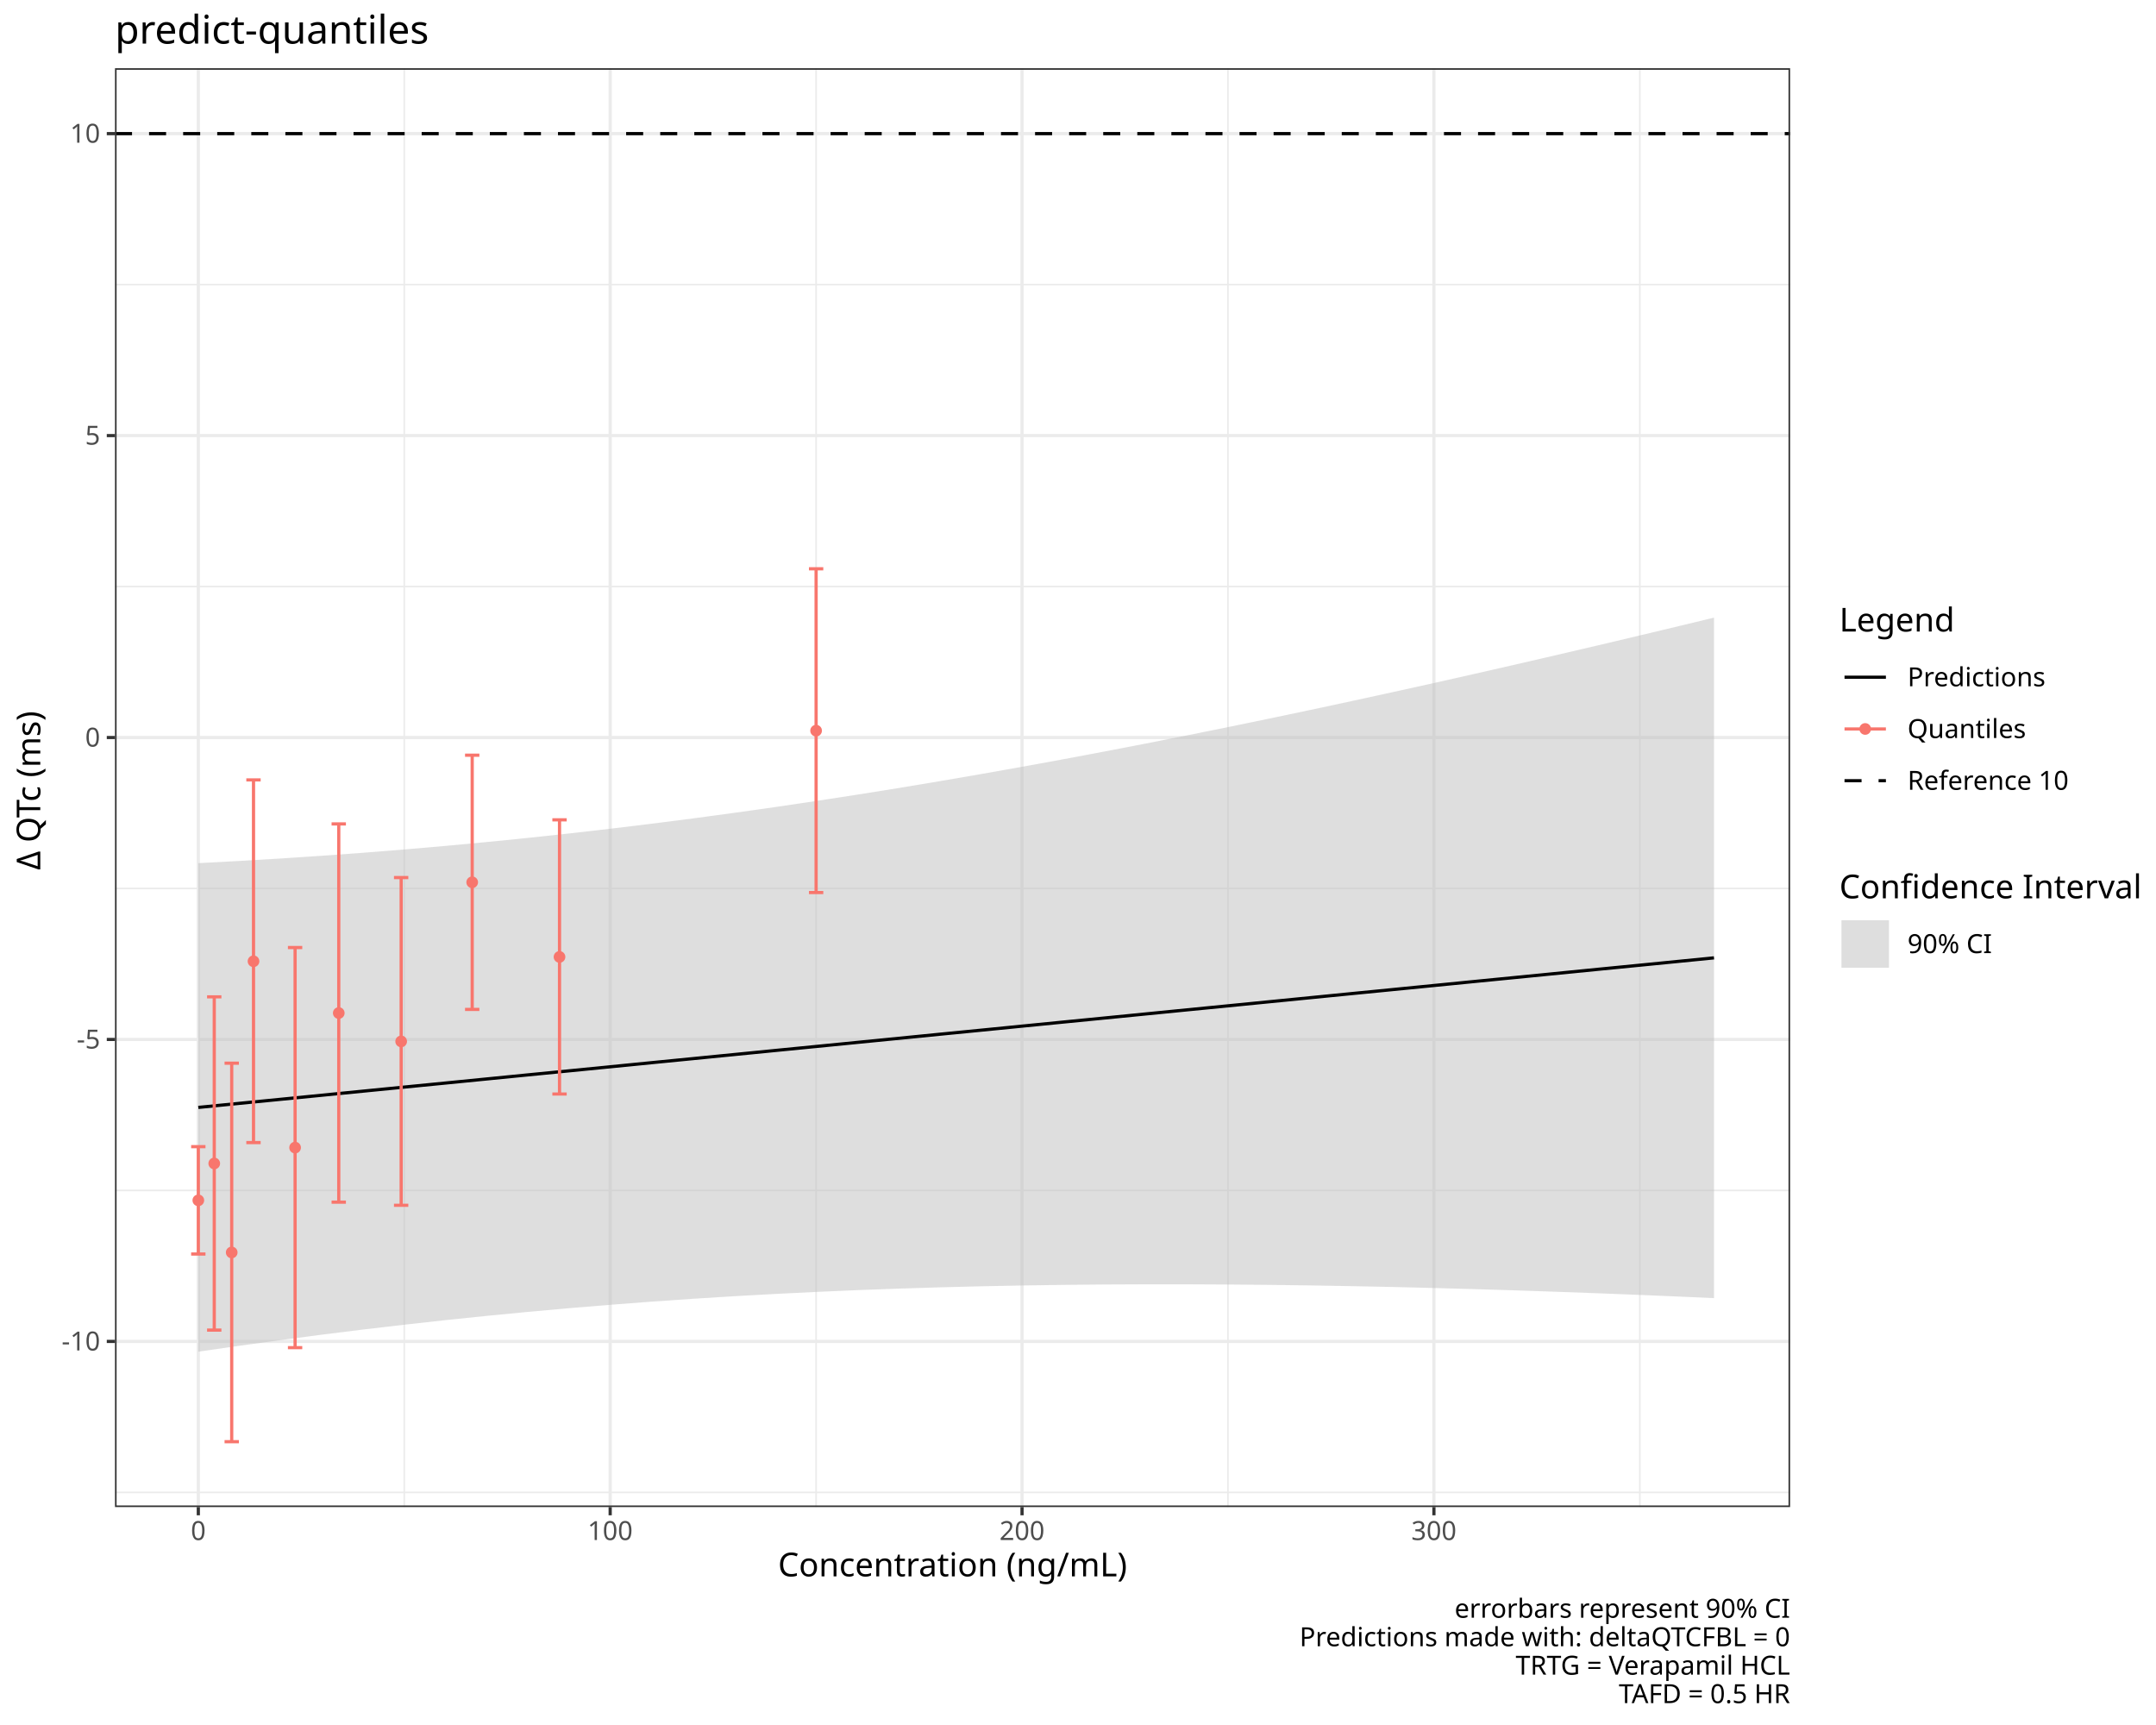
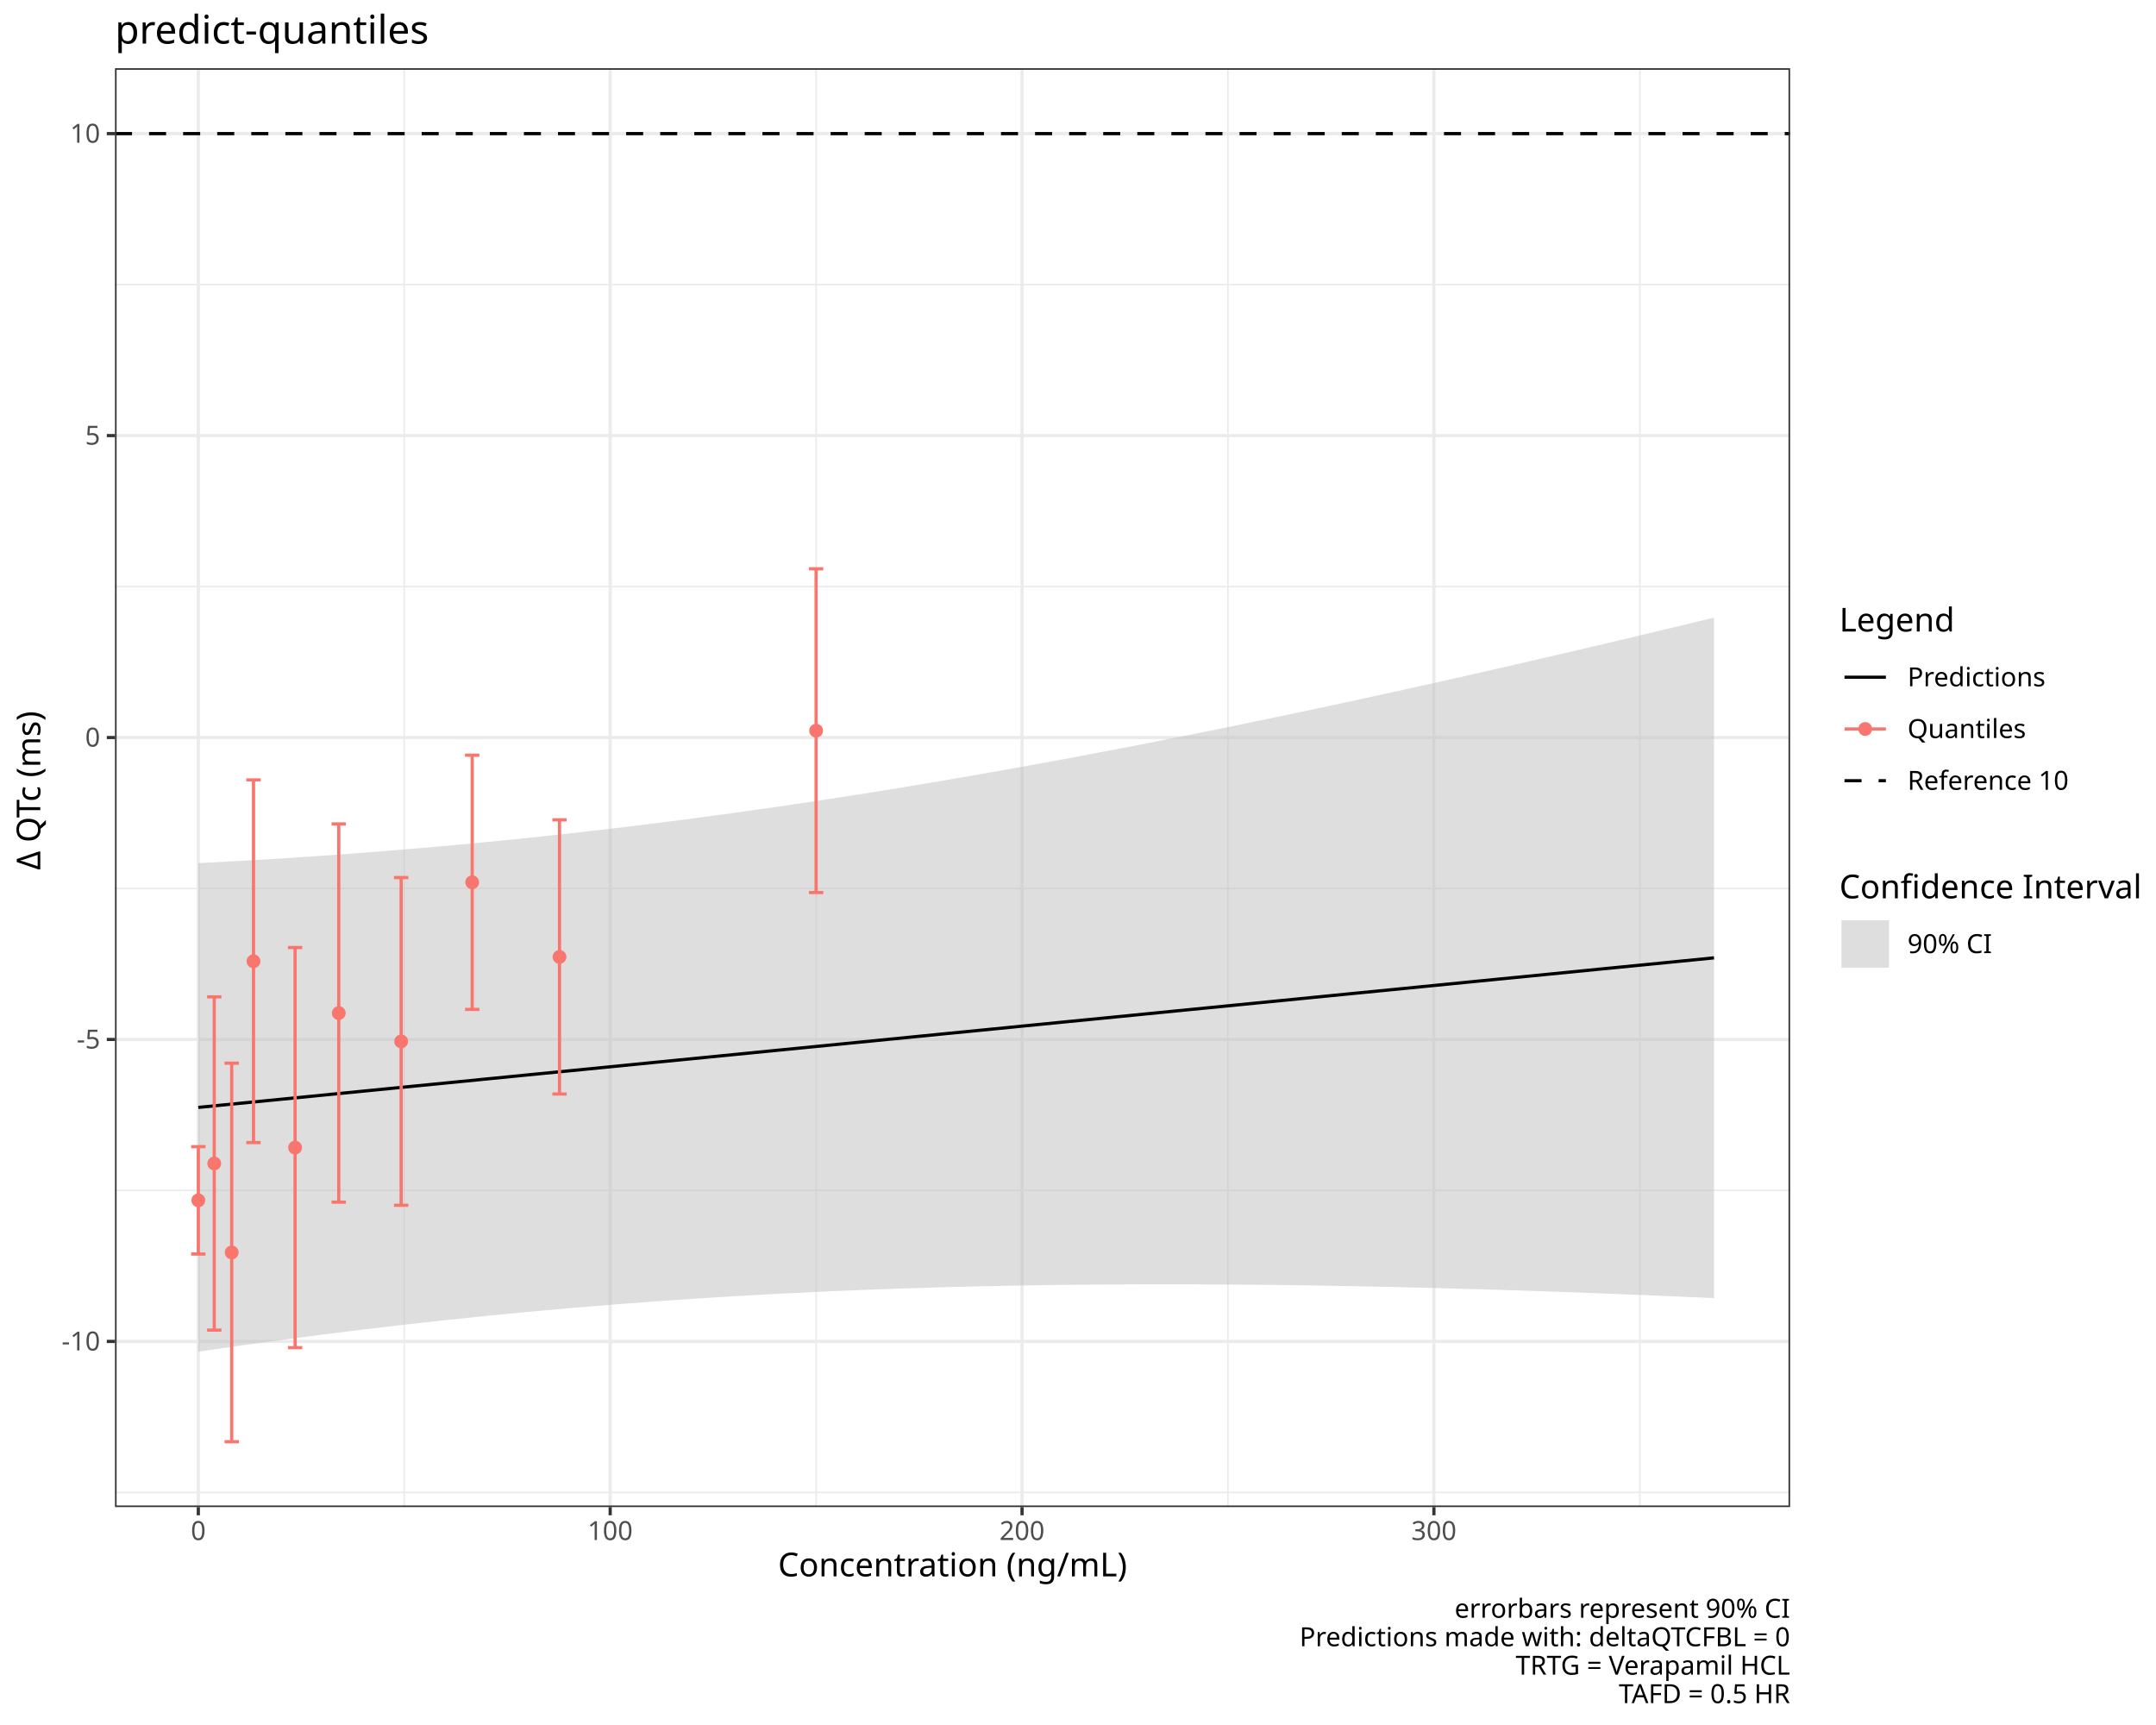
<svg xmlns="http://www.w3.org/2000/svg" class="svglite" data-engine-version="2.0" width="720.00pt" height="576.00pt" viewBox="0 0 720.00 576.00">
  <defs>
    <style type="text/css">
    .svglite line, .svglite polyline, .svglite polygon, .svglite path, .svglite rect, .svglite circle {
      fill: none;
      stroke: #000000;
      stroke-linecap: round;
      stroke-linejoin: round;
      stroke-miterlimit: 10.00;
    }
  </style>
  </defs>
  <rect width="100%" height="100%" style="stroke: none; fill: #FFFFFF;" />
  <defs>
    <clipPath id="cpMC4wMHw3MjAuMDB8MC4wMHw1NzYuMDA=">
      <rect x="0.00" y="0.00" width="720.00" height="576.00" />
    </clipPath>
  </defs>
  <g clip-path="url(#cpMC4wMHw3MjAuMDB8MC4wMHw1NzYuMDA=)">
    <rect x="0.00" y="0.00" width="720.00" height="576.00" style="stroke-width: 1.07; stroke: #FFFFFF; fill: #FFFFFF;" />
  </g>
  <defs>
    <clipPath id="cpMzguNDB8NTk3LjgxfDIyLjc4fDUwMy4yNA==">
      <rect x="38.40" y="22.78" width="559.41" height="480.45" />
    </clipPath>
  </defs>
  <g clip-path="url(#cpMzguNDB8NTk3LjgxfDIyLjc4fDUwMy4yNA==)">
    <rect x="38.40" y="22.78" width="559.41" height="480.45" style="stroke-width: 1.07; stroke: none; fill: #FFFFFF;" />
    <polyline points="38.40,498.33 597.81,498.33 " style="stroke-width: 0.53; stroke: #EBEBEB; stroke-linecap: butt;" />
    <polyline points="38.40,397.50 597.81,397.50 " style="stroke-width: 0.53; stroke: #EBEBEB; stroke-linecap: butt;" />
    <polyline points="38.40,296.68 597.81,296.68 " style="stroke-width: 0.53; stroke: #EBEBEB; stroke-linecap: butt;" />
    <polyline points="38.40,195.86 597.81,195.86 " style="stroke-width: 0.53; stroke: #EBEBEB; stroke-linecap: butt;" />
    <polyline points="38.40,95.03 597.81,95.03 " style="stroke-width: 0.53; stroke: #EBEBEB; stroke-linecap: butt;" />
    <polyline points="135.00,503.24 135.00,22.78 " style="stroke-width: 0.53; stroke: #EBEBEB; stroke-linecap: butt;" />
    <polyline points="272.54,503.24 272.54,22.78 " style="stroke-width: 0.53; stroke: #EBEBEB; stroke-linecap: butt;" />
    <polyline points="410.08,503.24 410.08,22.78 " style="stroke-width: 0.53; stroke: #EBEBEB; stroke-linecap: butt;" />
    <polyline points="547.63,503.24 547.63,22.78 " style="stroke-width: 0.53; stroke: #EBEBEB; stroke-linecap: butt;" />
    <polyline points="38.40,447.92 597.81,447.92 " style="stroke-width: 1.07; stroke: #EBEBEB; stroke-linecap: butt;" />
    <polyline points="38.40,347.09 597.81,347.09 " style="stroke-width: 1.07; stroke: #EBEBEB; stroke-linecap: butt;" />
    <polyline points="38.40,246.27 597.81,246.27 " style="stroke-width: 1.07; stroke: #EBEBEB; stroke-linecap: butt;" />
    <polyline points="38.40,145.45 597.81,145.45 " style="stroke-width: 1.07; stroke: #EBEBEB; stroke-linecap: butt;" />
    <polyline points="38.40,44.62 597.81,44.62 " style="stroke-width: 1.07; stroke: #EBEBEB; stroke-linecap: butt;" />
    <polyline points="66.23,503.24 66.23,22.78 " style="stroke-width: 1.07; stroke: #EBEBEB; stroke-linecap: butt;" />
    <polyline points="203.77,503.24 203.77,22.78 " style="stroke-width: 1.07; stroke: #EBEBEB; stroke-linecap: butt;" />
    <polyline points="341.31,503.24 341.31,22.78 " style="stroke-width: 1.07; stroke: #EBEBEB; stroke-linecap: butt;" />
    <polyline points="478.86,503.24 478.86,22.78 " style="stroke-width: 1.07; stroke: #EBEBEB; stroke-linecap: butt;" />
    <polygon points="66.23,288.21 67.46,288.15 79.98,287.48 93.74,286.66 107.49,285.75 121.24,284.75 135.00,283.65 148.75,282.46 162.51,281.17 176.26,279.79 190.02,278.31 203.77,276.73 217.52,275.06 231.28,273.30 245.03,271.44 258.79,269.50 272.54,267.46 286.30,265.34 300.05,263.14 313.80,260.85 327.56,258.48 341.31,256.04 355.07,253.53 368.82,250.94 382.58,248.29 396.33,245.57 410.08,242.79 423.84,239.95 437.59,237.06 451.35,234.11 465.10,231.11 478.86,228.07 492.61,224.97 506.37,221.83 520.12,218.65 533.87,215.44 547.63,212.18 561.38,208.89 572.39,206.23 572.39,433.46 561.38,432.97 547.63,432.39 533.87,431.85 520.12,431.35 506.37,430.88 492.61,430.46 478.86,430.08 465.10,429.74 451.35,429.46 437.59,429.22 423.84,429.04 410.08,428.92 396.33,428.85 382.58,428.85 368.82,428.91 355.07,429.04 341.31,429.24 327.56,429.51 313.80,429.86 300.05,430.29 286.30,430.79 272.54,431.39 258.79,432.07 245.03,432.83 231.28,433.69 217.52,434.64 203.77,435.69 190.02,436.82 176.26,438.06 162.51,439.39 148.75,440.81 135.00,442.34 121.24,443.95 107.49,445.66 93.74,447.47 79.98,449.36 67.46,451.17 66.23,451.35 " style="stroke-width: 0.00; stroke: none; stroke-linecap: butt; fill: #BEBEBE; fill-opacity: 0.50;" />
    <polyline points="66.23,288.21 67.46,288.15 79.98,287.48 93.74,286.66 107.49,285.75 121.24,284.75 135.00,283.65 148.75,282.46 162.51,281.17 176.26,279.79 190.02,278.31 203.77,276.73 217.52,275.06 231.28,273.30 245.03,271.44 258.79,269.50 272.54,267.46 286.30,265.34 300.05,263.14 313.80,260.85 327.56,258.48 341.31,256.04 355.07,253.53 368.82,250.94 382.58,248.29 396.33,245.57 410.08,242.79 423.84,239.95 437.59,237.06 451.35,234.11 465.10,231.11 478.86,228.07 492.61,224.97 506.37,221.83 520.12,218.65 533.87,215.44 547.63,212.18 561.38,208.89 572.39,206.23 " style="stroke-width: 1.07; stroke: none; stroke-linecap: butt;" />
    <polyline points="572.39,433.46 561.38,432.97 547.63,432.39 533.87,431.85 520.12,431.35 506.37,430.88 492.61,430.46 478.86,430.08 465.10,429.74 451.35,429.46 437.59,429.22 423.84,429.04 410.08,428.92 396.33,428.85 382.58,428.85 368.82,428.91 355.07,429.04 341.31,429.24 327.56,429.51 313.80,429.86 300.05,430.29 286.30,430.79 272.54,431.39 258.79,432.07 245.03,432.83 231.28,433.69 217.52,434.64 203.77,435.69 190.02,436.82 176.26,438.06 162.51,439.39 148.75,440.81 135.00,442.34 121.24,443.95 107.49,445.66 93.74,447.47 79.98,449.36 67.46,451.17 66.23,451.35 " style="stroke-width: 1.07; stroke: none; stroke-linecap: butt;" />
    <polyline points="66.23,369.78 67.46,369.66 79.98,368.42 93.74,367.07 107.49,365.71 121.24,364.35 135.00,362.99 148.75,361.64 162.51,360.28 176.26,358.92 190.02,357.57 203.77,356.21 217.52,354.85 231.28,353.50 245.03,352.14 258.79,350.78 272.54,349.43 286.30,348.07 300.05,346.71 313.80,345.35 327.56,344.00 341.31,342.64 355.07,341.28 368.82,339.93 382.58,338.57 396.33,337.21 410.08,335.86 423.84,334.50 437.59,333.14 451.35,331.78 465.10,330.43 478.86,329.07 492.61,327.71 506.37,326.36 520.12,325.00 533.87,323.64 547.63,322.29 561.38,320.93 572.39,319.84 " style="stroke-width: 1.07; stroke-linecap: butt;" />
-     <circle cx="66.23" cy="400.81" r="1.95" style="stroke-width: 0.71; stroke: none; fill: #F8766D;" />
-     <circle cx="71.55" cy="388.50" r="1.95" style="stroke-width: 0.71; stroke: none; fill: #F8766D;" />
-     <circle cx="77.38" cy="418.21" r="1.95" style="stroke-width: 0.71; stroke: none; fill: #F8766D;" />
-     <circle cx="84.66" cy="320.98" r="1.95" style="stroke-width: 0.71; stroke: none; fill: #F8766D;" />
-     <circle cx="98.55" cy="383.20" r="1.95" style="stroke-width: 0.71; stroke: none; fill: #F8766D;" />
-     <circle cx="113.13" cy="338.27" r="1.95" style="stroke-width: 0.71; stroke: none; fill: #F8766D;" />
-     <circle cx="133.97" cy="347.74" r="1.95" style="stroke-width: 0.71; stroke: none; fill: #F8766D;" />
-     <circle cx="157.69" cy="294.61" r="1.95" style="stroke-width: 0.71; stroke: none; fill: #F8766D;" />
-     <circle cx="186.85" cy="319.53" r="1.95" style="stroke-width: 0.71; stroke: none; fill: #F8766D;" />
-     <circle cx="272.54" cy="243.98" r="1.95" style="stroke-width: 0.71; stroke: none; fill: #F8766D;" />
+     <circle cx="66.23" cy="400.81" r="1.95" style="stroke-width: 0.71; stroke: #F8766D; fill: #F8766D;" />
+     <circle cx="71.55" cy="388.50" r="1.95" style="stroke-width: 0.71; stroke: #F8766D; fill: #F8766D;" />
+     <circle cx="77.38" cy="418.21" r="1.95" style="stroke-width: 0.71; stroke: #F8766D; fill: #F8766D;" />
+     <circle cx="84.66" cy="320.98" r="1.95" style="stroke-width: 0.71; stroke: #F8766D; fill: #F8766D;" />
+     <circle cx="98.55" cy="383.20" r="1.95" style="stroke-width: 0.71; stroke: #F8766D; fill: #F8766D;" />
+     <circle cx="113.13" cy="338.27" r="1.95" style="stroke-width: 0.71; stroke: #F8766D; fill: #F8766D;" />
+     <circle cx="133.97" cy="347.74" r="1.95" style="stroke-width: 0.71; stroke: #F8766D; fill: #F8766D;" />
+     <circle cx="157.69" cy="294.61" r="1.95" style="stroke-width: 0.71; stroke: #F8766D; fill: #F8766D;" />
+     <circle cx="186.85" cy="319.53" r="1.95" style="stroke-width: 0.71; stroke: #F8766D; fill: #F8766D;" />
+     <circle cx="272.54" cy="243.98" r="1.95" style="stroke-width: 0.71; stroke: #F8766D; fill: #F8766D;" />
    <polyline points="63.83,382.89 68.62,382.89 " style="stroke-width: 1.07; stroke: #F8766D; stroke-linecap: butt;" />
    <polyline points="66.23,382.89 66.23,418.73 " style="stroke-width: 1.07; stroke: #F8766D; stroke-linecap: butt;" />
    <polyline points="63.83,418.73 68.62,418.73 " style="stroke-width: 1.07; stroke: #F8766D; stroke-linecap: butt;" />
    <polyline points="69.15,332.86 73.94,332.86 " style="stroke-width: 1.07; stroke: #F8766D; stroke-linecap: butt;" />
    <polyline points="71.55,332.86 71.55,444.13 " style="stroke-width: 1.07; stroke: #F8766D; stroke-linecap: butt;" />
    <polyline points="69.15,444.13 73.94,444.13 " style="stroke-width: 1.07; stroke: #F8766D; stroke-linecap: butt;" />
    <polyline points="74.99,355.01 79.78,355.01 " style="stroke-width: 1.07; stroke: #F8766D; stroke-linecap: butt;" />
    <polyline points="77.38,355.01 77.38,481.40 " style="stroke-width: 1.07; stroke: #F8766D; stroke-linecap: butt;" />
    <polyline points="74.99,481.40 79.78,481.40 " style="stroke-width: 1.07; stroke: #F8766D; stroke-linecap: butt;" />
    <polyline points="82.26,260.42 87.05,260.42 " style="stroke-width: 1.07; stroke: #F8766D; stroke-linecap: butt;" />
    <polyline points="84.66,260.42 84.66,381.53 " style="stroke-width: 1.07; stroke: #F8766D; stroke-linecap: butt;" />
    <polyline points="82.26,381.53 87.05,381.53 " style="stroke-width: 1.07; stroke: #F8766D; stroke-linecap: butt;" />
    <polyline points="96.15,316.39 100.94,316.39 " style="stroke-width: 1.07; stroke: #F8766D; stroke-linecap: butt;" />
    <polyline points="98.55,316.39 98.55,450.00 " style="stroke-width: 1.07; stroke: #F8766D; stroke-linecap: butt;" />
    <polyline points="96.15,450.00 100.94,450.00 " style="stroke-width: 1.07; stroke: #F8766D; stroke-linecap: butt;" />
    <polyline points="110.73,275.12 115.52,275.12 " style="stroke-width: 1.07; stroke: #F8766D; stroke-linecap: butt;" />
    <polyline points="113.13,275.12 113.13,401.41 " style="stroke-width: 1.07; stroke: #F8766D; stroke-linecap: butt;" />
    <polyline points="110.73,401.41 115.52,401.41 " style="stroke-width: 1.07; stroke: #F8766D; stroke-linecap: butt;" />
    <polyline points="131.57,293.03 136.36,293.03 " style="stroke-width: 1.07; stroke: #F8766D; stroke-linecap: butt;" />
    <polyline points="133.97,293.03 133.97,402.46 " style="stroke-width: 1.07; stroke: #F8766D; stroke-linecap: butt;" />
    <polyline points="131.57,402.46 136.36,402.46 " style="stroke-width: 1.07; stroke: #F8766D; stroke-linecap: butt;" />
    <polyline points="155.30,252.17 160.09,252.17 " style="stroke-width: 1.07; stroke: #F8766D; stroke-linecap: butt;" />
    <polyline points="157.69,252.17 157.69,337.06 " style="stroke-width: 1.07; stroke: #F8766D; stroke-linecap: butt;" />
    <polyline points="155.30,337.06 160.09,337.06 " style="stroke-width: 1.07; stroke: #F8766D; stroke-linecap: butt;" />
    <polyline points="184.46,273.76 189.25,273.76 " style="stroke-width: 1.07; stroke: #F8766D; stroke-linecap: butt;" />
    <polyline points="186.85,273.76 186.85,365.31 " style="stroke-width: 1.07; stroke: #F8766D; stroke-linecap: butt;" />
    <polyline points="184.46,365.31 189.25,365.31 " style="stroke-width: 1.07; stroke: #F8766D; stroke-linecap: butt;" />
    <polyline points="270.15,189.93 274.94,189.93 " style="stroke-width: 1.07; stroke: #F8766D; stroke-linecap: butt;" />
    <polyline points="272.54,189.93 272.54,298.03 " style="stroke-width: 1.07; stroke: #F8766D; stroke-linecap: butt;" />
    <polyline points="270.15,298.03 274.94,298.03 " style="stroke-width: 1.07; stroke: #F8766D; stroke-linecap: butt;" />
    <line x1="38.40" y1="44.62" x2="597.81" y2="44.62" style="stroke-width: 1.07; stroke-dasharray: 5.69,5.69; stroke-linecap: butt;" />
    <rect x="38.40" y="22.78" width="559.41" height="480.45" style="stroke-width: 1.07; stroke: #333333;" />
  </g>
  <g clip-path="url(#cpMC4wMHw3MjAuMDB8MC4wMHw1NzYuMDA=)">
    <text x="33.47" y="450.94" text-anchor="end" style="font-size: 8.80px; fill: #4D4D4D; font-family: sans;" textLength="12.72px" lengthAdjust="spacingAndGlyphs">-10</text>
    <text x="33.47" y="350.12" text-anchor="end" style="font-size: 8.80px; fill: #4D4D4D; font-family: sans;" textLength="7.82px" lengthAdjust="spacingAndGlyphs">-5</text>
    <text x="33.47" y="249.30" text-anchor="end" style="font-size: 8.80px; fill: #4D4D4D; font-family: sans;" textLength="4.89px" lengthAdjust="spacingAndGlyphs">0</text>
    <text x="33.47" y="148.47" text-anchor="end" style="font-size: 8.80px; fill: #4D4D4D; font-family: sans;" textLength="4.89px" lengthAdjust="spacingAndGlyphs">5</text>
    <text x="33.47" y="47.65" text-anchor="end" style="font-size: 8.80px; fill: #4D4D4D; font-family: sans;" textLength="9.79px" lengthAdjust="spacingAndGlyphs">10</text>
    <polyline points="35.66,447.92 38.40,447.92 " style="stroke-width: 1.07; stroke: #333333; stroke-linecap: butt;" />
    <polyline points="35.66,347.09 38.40,347.09 " style="stroke-width: 1.07; stroke: #333333; stroke-linecap: butt;" />
    <polyline points="35.66,246.27 38.40,246.27 " style="stroke-width: 1.07; stroke: #333333; stroke-linecap: butt;" />
    <polyline points="35.66,145.45 38.40,145.45 " style="stroke-width: 1.07; stroke: #333333; stroke-linecap: butt;" />
    <polyline points="35.66,44.62 38.40,44.62 " style="stroke-width: 1.07; stroke: #333333; stroke-linecap: butt;" />
    <polyline points="66.23,505.98 66.23,503.24 " style="stroke-width: 1.07; stroke: #333333; stroke-linecap: butt;" />
    <polyline points="203.77,505.98 203.77,503.24 " style="stroke-width: 1.07; stroke: #333333; stroke-linecap: butt;" />
    <polyline points="341.31,505.98 341.31,503.24 " style="stroke-width: 1.07; stroke: #333333; stroke-linecap: butt;" />
    <polyline points="478.86,505.98 478.86,503.24 " style="stroke-width: 1.07; stroke: #333333; stroke-linecap: butt;" />
    <text x="66.23" y="514.23" text-anchor="middle" style="font-size: 8.80px; fill: #4D4D4D; font-family: sans;" textLength="4.89px" lengthAdjust="spacingAndGlyphs">0</text>
    <text x="203.77" y="514.23" text-anchor="middle" style="font-size: 8.80px; fill: #4D4D4D; font-family: sans;" textLength="14.68px" lengthAdjust="spacingAndGlyphs">100</text>
    <text x="341.31" y="514.23" text-anchor="middle" style="font-size: 8.80px; fill: #4D4D4D; font-family: sans;" textLength="14.68px" lengthAdjust="spacingAndGlyphs">200</text>
    <text x="478.86" y="514.23" text-anchor="middle" style="font-size: 8.80px; fill: #4D4D4D; font-family: sans;" textLength="14.68px" lengthAdjust="spacingAndGlyphs">300</text>
    <text x="318.11" y="526.36" text-anchor="middle" style="font-size: 11.00px; font-family: sans;" textLength="109.45px" lengthAdjust="spacingAndGlyphs">Concentration (ng/mL)</text>
    <text transform="translate(13.45,290.53) rotate(-90)" style="font-size: 11.00px; font-family: sans;" textLength="6.45px" lengthAdjust="spacingAndGlyphs">Δ</text>
    <text transform="translate(13.45,284.08) rotate(-90)" style="font-size: 11.00px; font-family: sans;" textLength="2.75px" lengthAdjust="spacingAndGlyphs"> </text>
    <text transform="translate(13.45,281.33) rotate(-90)" style="font-size: 11.00px; font-family: sans;" textLength="45.84px" lengthAdjust="spacingAndGlyphs">QTc (ms)</text>
    <rect x="608.77" y="196.68" width="86.56" height="78.13" style="stroke-width: 1.07; stroke: none; fill: #FFFFFF;" />
    <text x="614.25" y="210.87" style="font-size: 11.00px; font-family: sans;" textLength="36.71px" lengthAdjust="spacingAndGlyphs">Legend</text>
    <rect x="614.25" y="217.49" width="17.28" height="17.28" style="stroke-width: 1.07; stroke: none; fill: #FFFFFF;" />
    <line x1="615.98" y1="226.13" x2="629.80" y2="226.13" style="stroke-width: 1.07; stroke-linecap: butt;" />
    <rect x="614.25" y="234.77" width="17.28" height="17.28" style="stroke-width: 1.07; stroke: none; fill: #FFFFFF;" />
-     <circle cx="622.89" cy="243.41" r="1.95" style="stroke-width: 0.71; stroke: none; fill: #F8766D;" />
+     <circle cx="622.89" cy="243.41" r="1.95" style="stroke-width: 0.71; stroke: #F8766D; fill: #F8766D;" />
    <line x1="615.98" y1="243.41" x2="629.80" y2="243.41" style="stroke-width: 1.07; stroke: #F8766D; stroke-linecap: butt;" />
    <rect x="614.25" y="252.05" width="17.28" height="17.28" style="stroke-width: 1.07; stroke: none; fill: #FFFFFF;" />
    <line x1="615.98" y1="260.69" x2="629.80" y2="260.69" style="stroke-width: 1.07; stroke-dasharray: 5.69,5.69; stroke-linecap: butt;" />
    <text x="637.01" y="229.16" style="font-size: 8.80px; font-family: sans;" textLength="43.54px" lengthAdjust="spacingAndGlyphs">Predictions</text>
    <text x="637.01" y="246.44" style="font-size: 8.80px; font-family: sans;" textLength="37.18px" lengthAdjust="spacingAndGlyphs">Quantiles</text>
    <text x="637.01" y="263.72" style="font-size: 8.80px; font-family: sans;" textLength="52.84px" lengthAdjust="spacingAndGlyphs">Reference 10</text>
    <rect x="608.77" y="285.77" width="105.75" height="43.57" style="stroke-width: 1.07; stroke: none; fill: #FFFFFF;" />
    <text x="614.25" y="299.96" style="font-size: 11.00px; font-family: sans;" textLength="94.79px" lengthAdjust="spacingAndGlyphs">Confidence Interval</text>
    <rect x="614.25" y="306.58" width="17.28" height="17.28" style="stroke-width: 1.07; stroke: none; fill: #FFFFFF;" />
    <rect x="614.96" y="307.29" width="15.86" height="15.86" style="stroke-width: 1.07; stroke: none; stroke-linecap: butt; fill: #BEBEBE; fill-opacity: 0.50;" />
    <text x="637.01" y="318.25" style="font-size: 8.80px; font-family: sans;" textLength="28.86px" lengthAdjust="spacingAndGlyphs">90% CI</text>
    <text x="38.40" y="14.56" style="font-size: 13.20px; font-family: sans;" textLength="96.86px" lengthAdjust="spacingAndGlyphs">predict-quantiles</text>
    <text x="597.81" y="540.18" text-anchor="end" style="font-size: 8.80px; font-family: sans;" textLength="109.08px" lengthAdjust="spacingAndGlyphs">errorbars represent 90% CI </text>
    <text x="597.81" y="549.69" text-anchor="end" style="font-size: 8.80px; font-family: sans;" textLength="159.71px" lengthAdjust="spacingAndGlyphs">Predictions made with: deltaQTCFBL = 0</text>
    <text x="597.81" y="559.19" text-anchor="end" style="font-size: 8.80px; font-family: sans;" textLength="96.11px" lengthAdjust="spacingAndGlyphs"> TRTG = Verapamil HCL</text>
    <text x="597.81" y="568.69" text-anchor="end" style="font-size: 8.80px; font-family: sans;" textLength="62.85px" lengthAdjust="spacingAndGlyphs"> TAFD = 0.5 HR</text>
  </g>
</svg>
